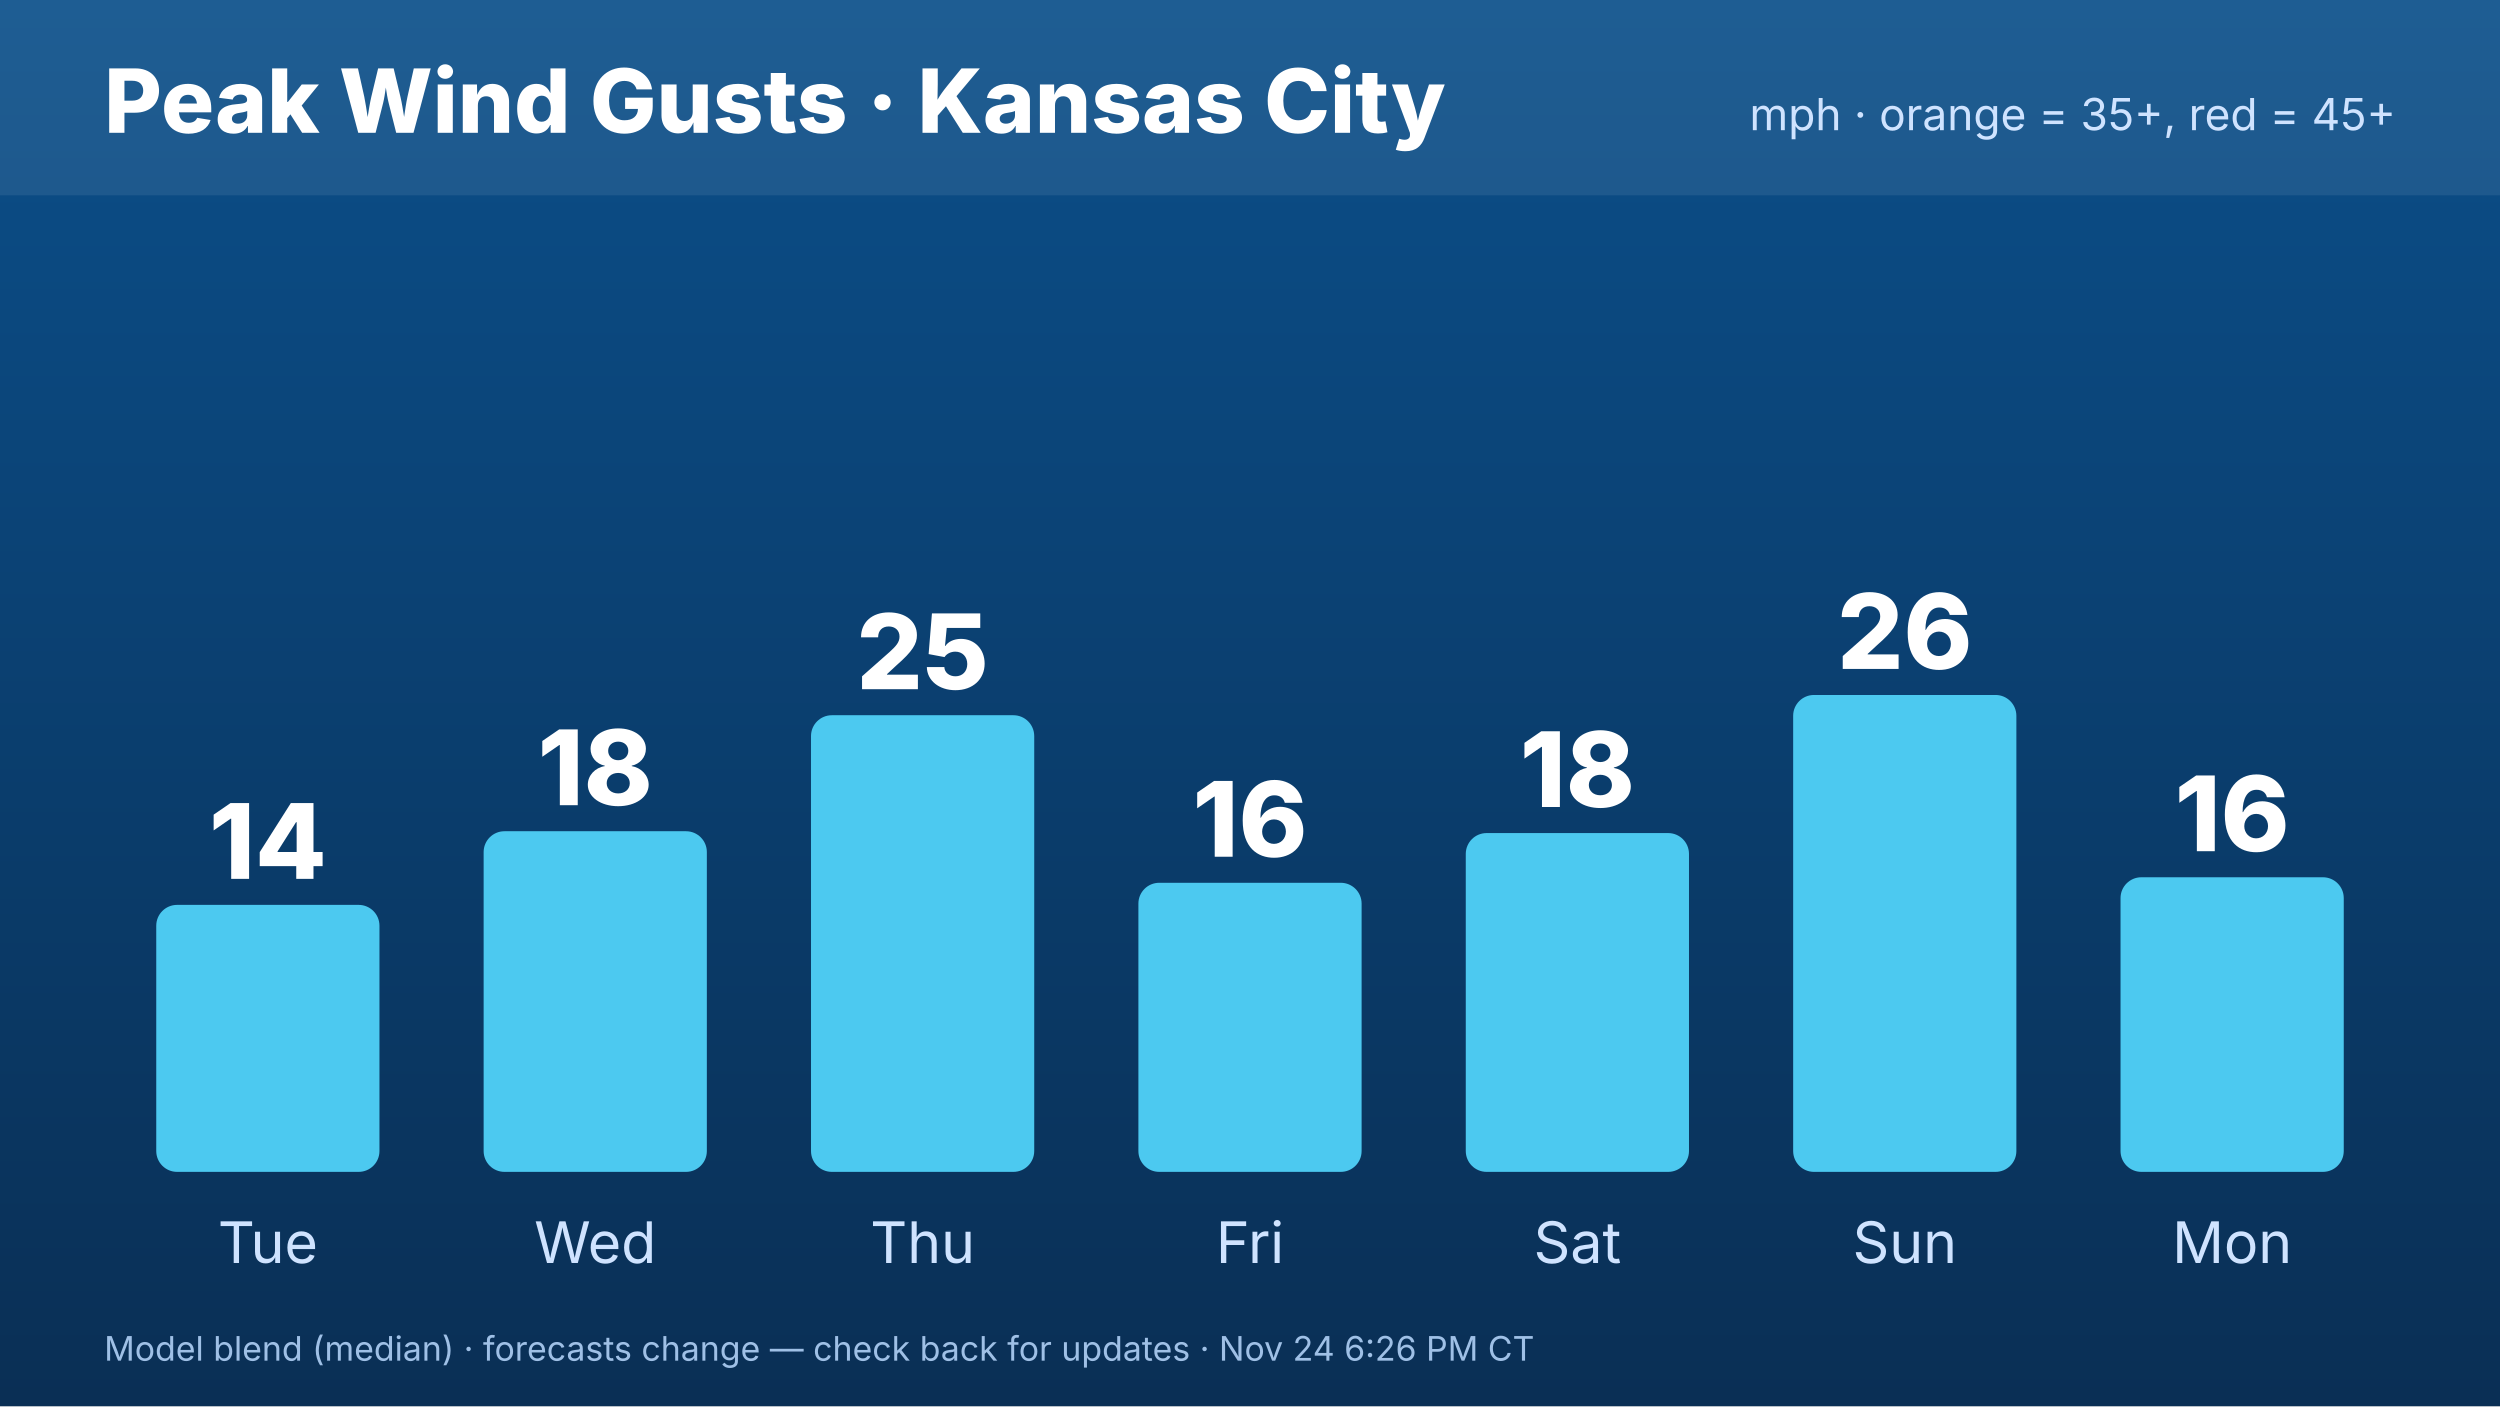
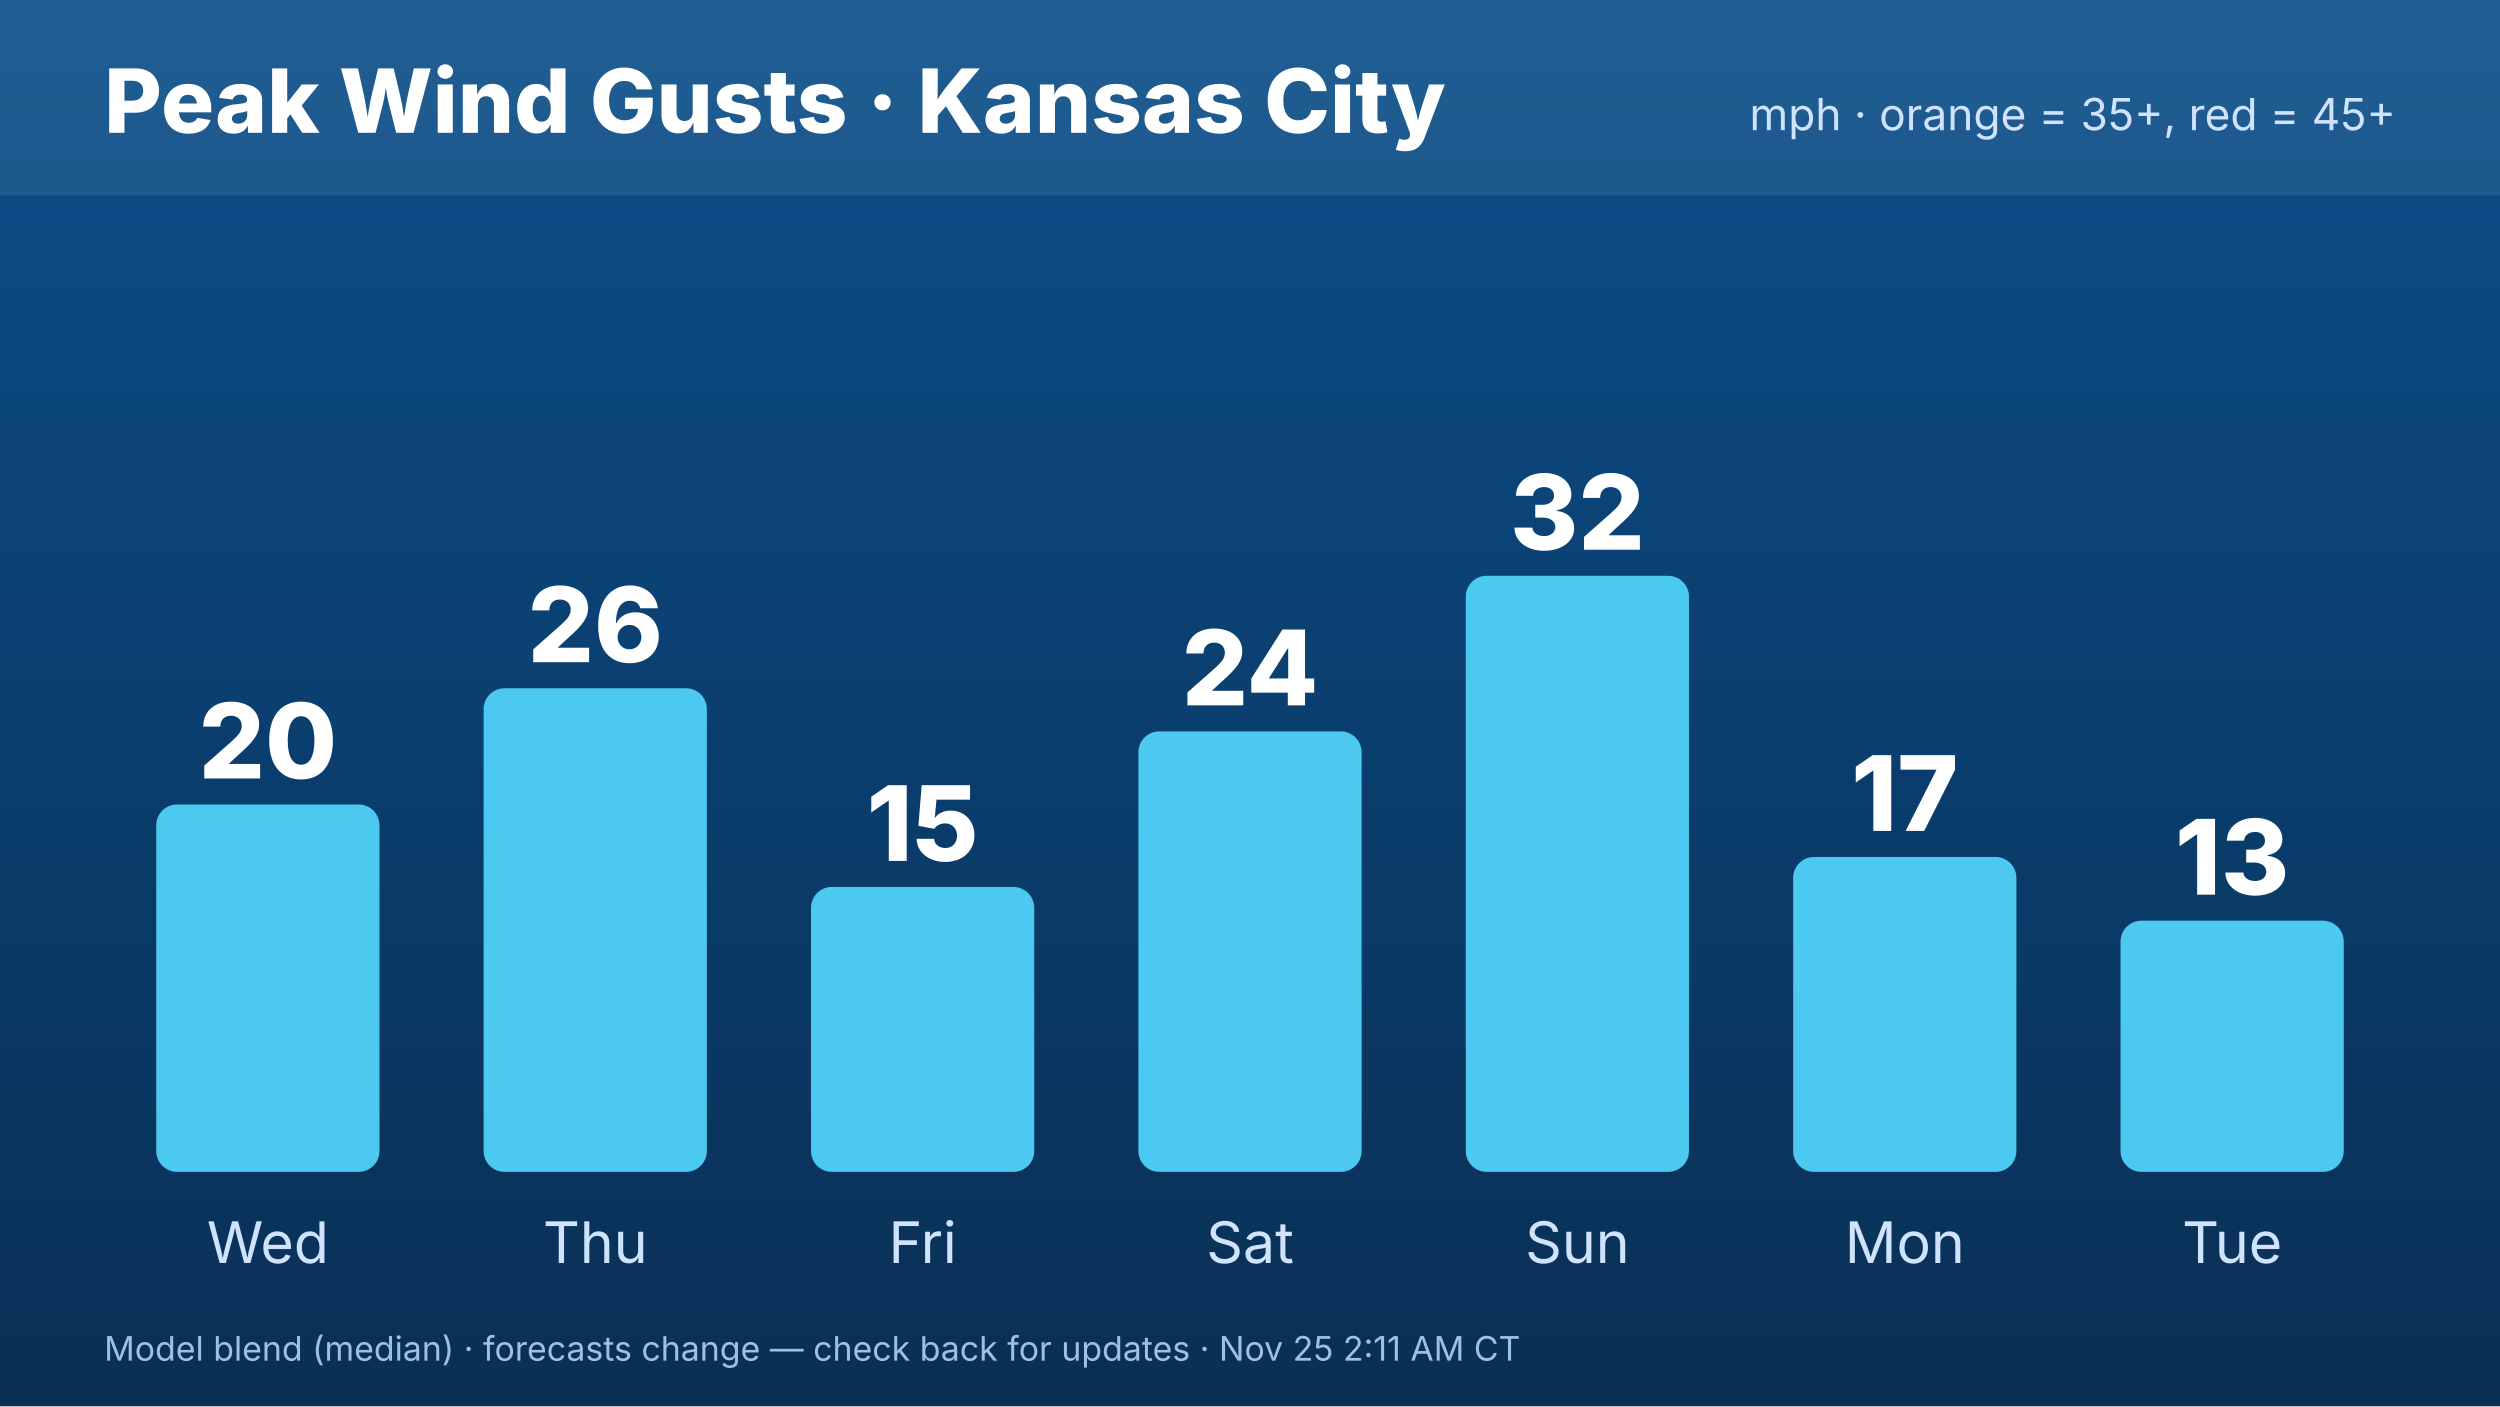
<svg xmlns="http://www.w3.org/2000/svg" width="1920" height="1080" viewBox="0 0 1920 1080" font-family="Inter,Helvetica,Arial,sans-serif">
  <defs>
    <linearGradient id="bg" x1="0" y1="0" x2="0" y2="1">
      <stop offset="0" stop-color="#0b4f8a" />
      <stop offset="1" stop-color="#0a2f55" />
    </linearGradient>
  </defs>
  <rect width="1920" height="1080" fill="url(#bg)" />
  <rect x="0" y="0" width="1920" height="150" fill="#ffffff" opacity=".08" />
  <text x="80" y="102" font-size="68" font-weight="800" fill="#fff">Peak Wind Gusts · Kansas City</text>
  <text x="1840" y="100" font-size="34" fill="#cfe3ff" text-anchor="end">mph · orange = 35+, red = 45+</text>
-   <rect x="120.0" y="694.949" width="171.429" height="205.051" rx="16" fill="#4cc9f0" />
-   <text x="205.714" y="674.949" font-size="80" font-weight="800" fill="#fff" text-anchor="middle">14</text>
-   <text x="205.714" y="970" font-size="44" fill="#cfe3ff" text-anchor="middle">Tue</text>
-   <rect x="371.429" y="638.384" width="171.429" height="261.616" rx="16" fill="#4cc9f0" />
-   <text x="457.143" y="618.384" font-size="80" font-weight="800" fill="#fff" text-anchor="middle">18</text>
-   <text x="457.143" y="970" font-size="44" fill="#cfe3ff" text-anchor="middle">Wed</text>
-   <rect x="622.857" y="549.293" width="171.429" height="350.707" rx="16" fill="#4cc9f0" />
-   <text x="708.571" y="529.293" font-size="80" font-weight="800" fill="#fff" text-anchor="middle">25</text>
-   <text x="708.571" y="970" font-size="44" fill="#cfe3ff" text-anchor="middle">Thu</text>
-   <rect x="874.286" y="677.98" width="171.429" height="222.02" rx="16" fill="#4cc9f0" />
-   <text x="960" y="657.98" font-size="80" font-weight="800" fill="#fff" text-anchor="middle">16</text>
-   <text x="960" y="970" font-size="44" fill="#cfe3ff" text-anchor="middle">Fri</text>
-   <rect x="1125.714" y="639.798" width="171.429" height="260.202" rx="16" fill="#4cc9f0" />
-   <text x="1211.429" y="619.798" font-size="80" font-weight="800" fill="#fff" text-anchor="middle">18</text>
-   <text x="1211.429" y="970" font-size="44" fill="#cfe3ff" text-anchor="middle">Sat</text>
-   <rect x="1377.143" y="533.737" width="171.429" height="366.263" rx="16" fill="#4cc9f0" />
-   <text x="1462.857" y="513.737" font-size="80" font-weight="800" fill="#fff" text-anchor="middle">26</text>
-   <text x="1462.857" y="970" font-size="44" fill="#cfe3ff" text-anchor="middle">Sun</text>
-   <rect x="1628.571" y="673.737" width="171.429" height="226.263" rx="16" fill="#4cc9f0" />
-   <text x="1714.286" y="653.737" font-size="80" font-weight="800" fill="#fff" text-anchor="middle">16</text>
-   <text x="1714.286" y="970" font-size="44" fill="#cfe3ff" text-anchor="middle">Mon</text>
-   <text x="80" y="1045" font-size="26" fill="#9fc0e6">Model blend (median) · forecasts change — check back for updates · Nov 24 6:26 PM CT</text>
+   <rect x="120.0" y="617.841" width="171.429" height="282.159" rx="16" fill="#4cc9f0" />
+   <text x="205.714" y="597.841" font-size="80" font-weight="800" fill="#fff" text-anchor="middle">20</text>
+   <text x="205.714" y="970" font-size="44" fill="#cfe3ff" text-anchor="middle">Wed</text>
+   <rect x="371.429" y="528.586" width="171.429" height="371.414" rx="16" fill="#4cc9f0" />
+   <text x="457.143" y="508.586" font-size="80" font-weight="800" fill="#fff" text-anchor="middle">26</text>
+   <text x="457.143" y="970" font-size="44" fill="#cfe3ff" text-anchor="middle">Thu</text>
+   <rect x="622.857" y="681.183" width="171.429" height="218.817" rx="16" fill="#4cc9f0" />
+   <text x="708.571" y="661.183" font-size="80" font-weight="800" fill="#fff" text-anchor="middle">15</text>
+   <text x="708.571" y="970" font-size="44" fill="#cfe3ff" text-anchor="middle">Fri</text>
+   <rect x="874.286" y="561.697" width="171.429" height="338.303" rx="16" fill="#4cc9f0" />
+   <text x="960" y="541.697" font-size="80" font-weight="800" fill="#fff" text-anchor="middle">24</text>
+   <text x="960" y="970" font-size="44" fill="#cfe3ff" text-anchor="middle">Sat</text>
+   <rect x="1125.714" y="442.211" width="171.429" height="457.789" rx="16" fill="#4cc9f0" />
+   <text x="1211.429" y="422.211" font-size="80" font-weight="800" fill="#fff" text-anchor="middle">32</text>
+   <text x="1211.429" y="970" font-size="44" fill="#cfe3ff" text-anchor="middle">Sun</text>
+   <rect x="1377.143" y="658.149" width="171.429" height="241.851" rx="16" fill="#4cc9f0" />
+   <text x="1462.857" y="638.149" font-size="80" font-weight="800" fill="#fff" text-anchor="middle">17</text>
+   <text x="1462.857" y="970" font-size="44" fill="#cfe3ff" text-anchor="middle">Mon</text>
+   <rect x="1628.571" y="707.095" width="171.429" height="192.905" rx="16" fill="#4cc9f0" />
+   <text x="1714.286" y="687.095" font-size="80" font-weight="800" fill="#fff" text-anchor="middle">13</text>
+   <text x="1714.286" y="970" font-size="44" fill="#cfe3ff" text-anchor="middle">Tue</text>
+   <text x="80" y="1045" font-size="26" fill="#9fc0e6">Model blend (median) · forecasts change — check back for updates · Nov 25 2:11 AM CT</text>
</svg>
